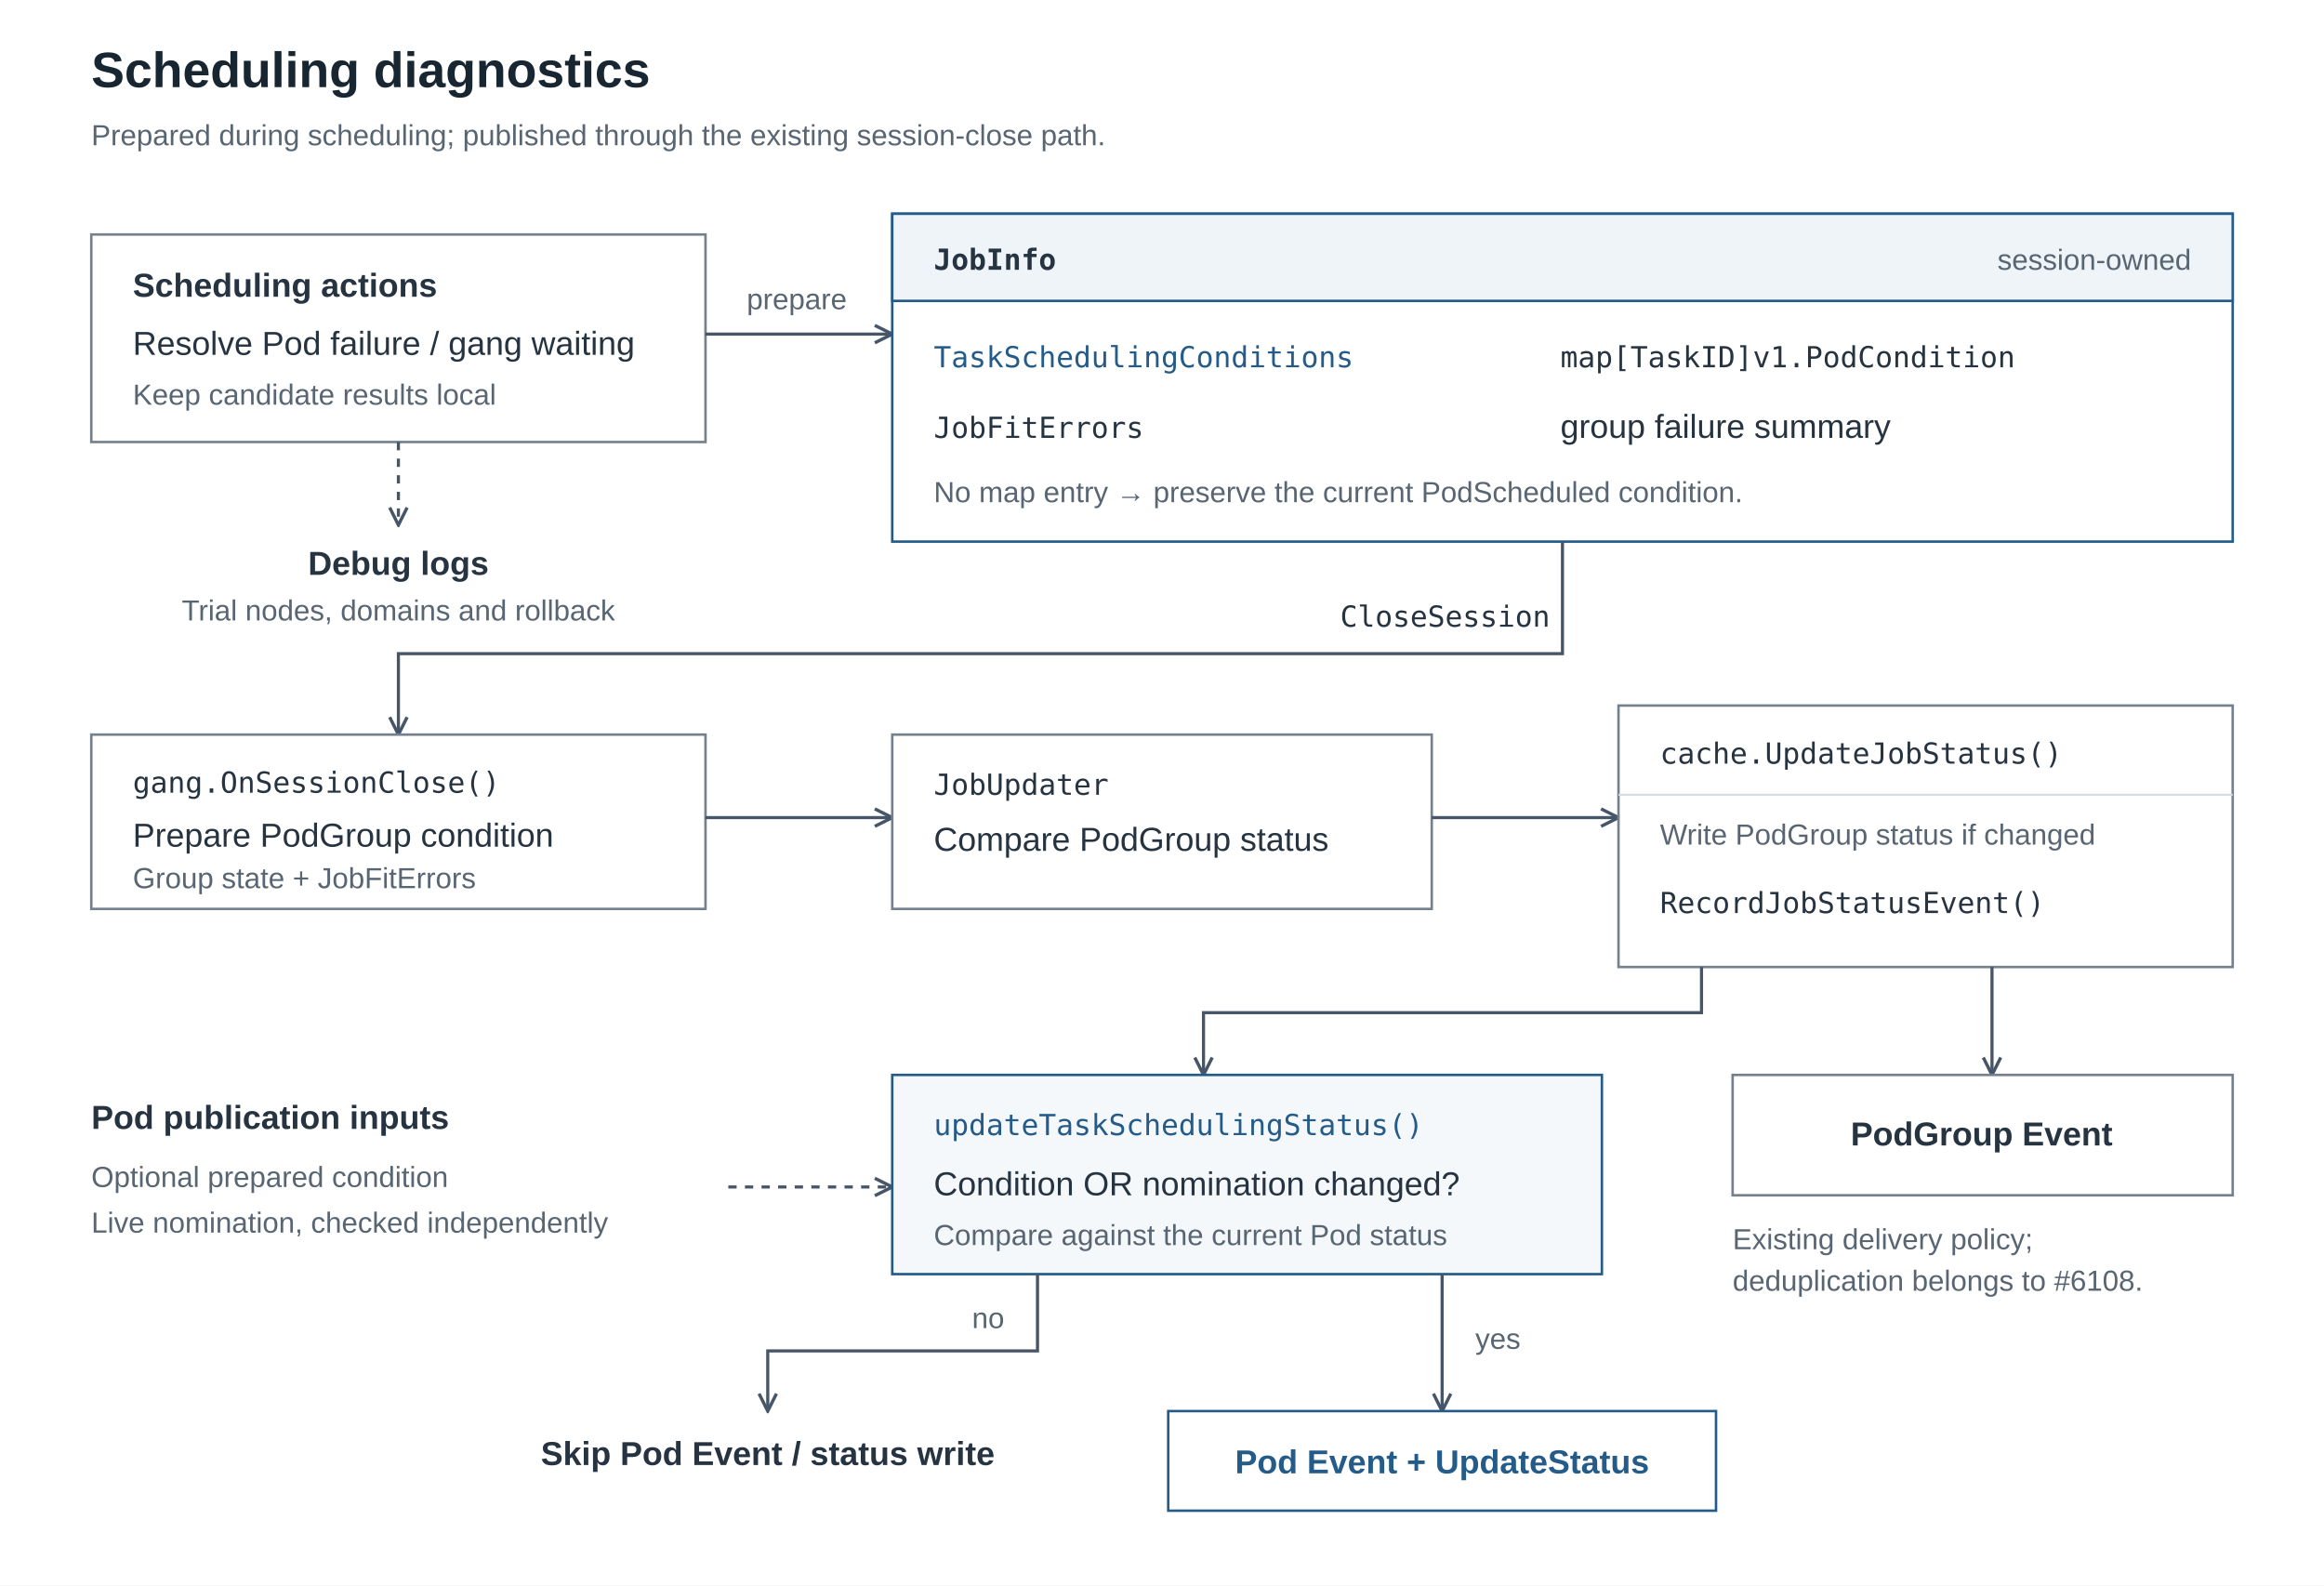
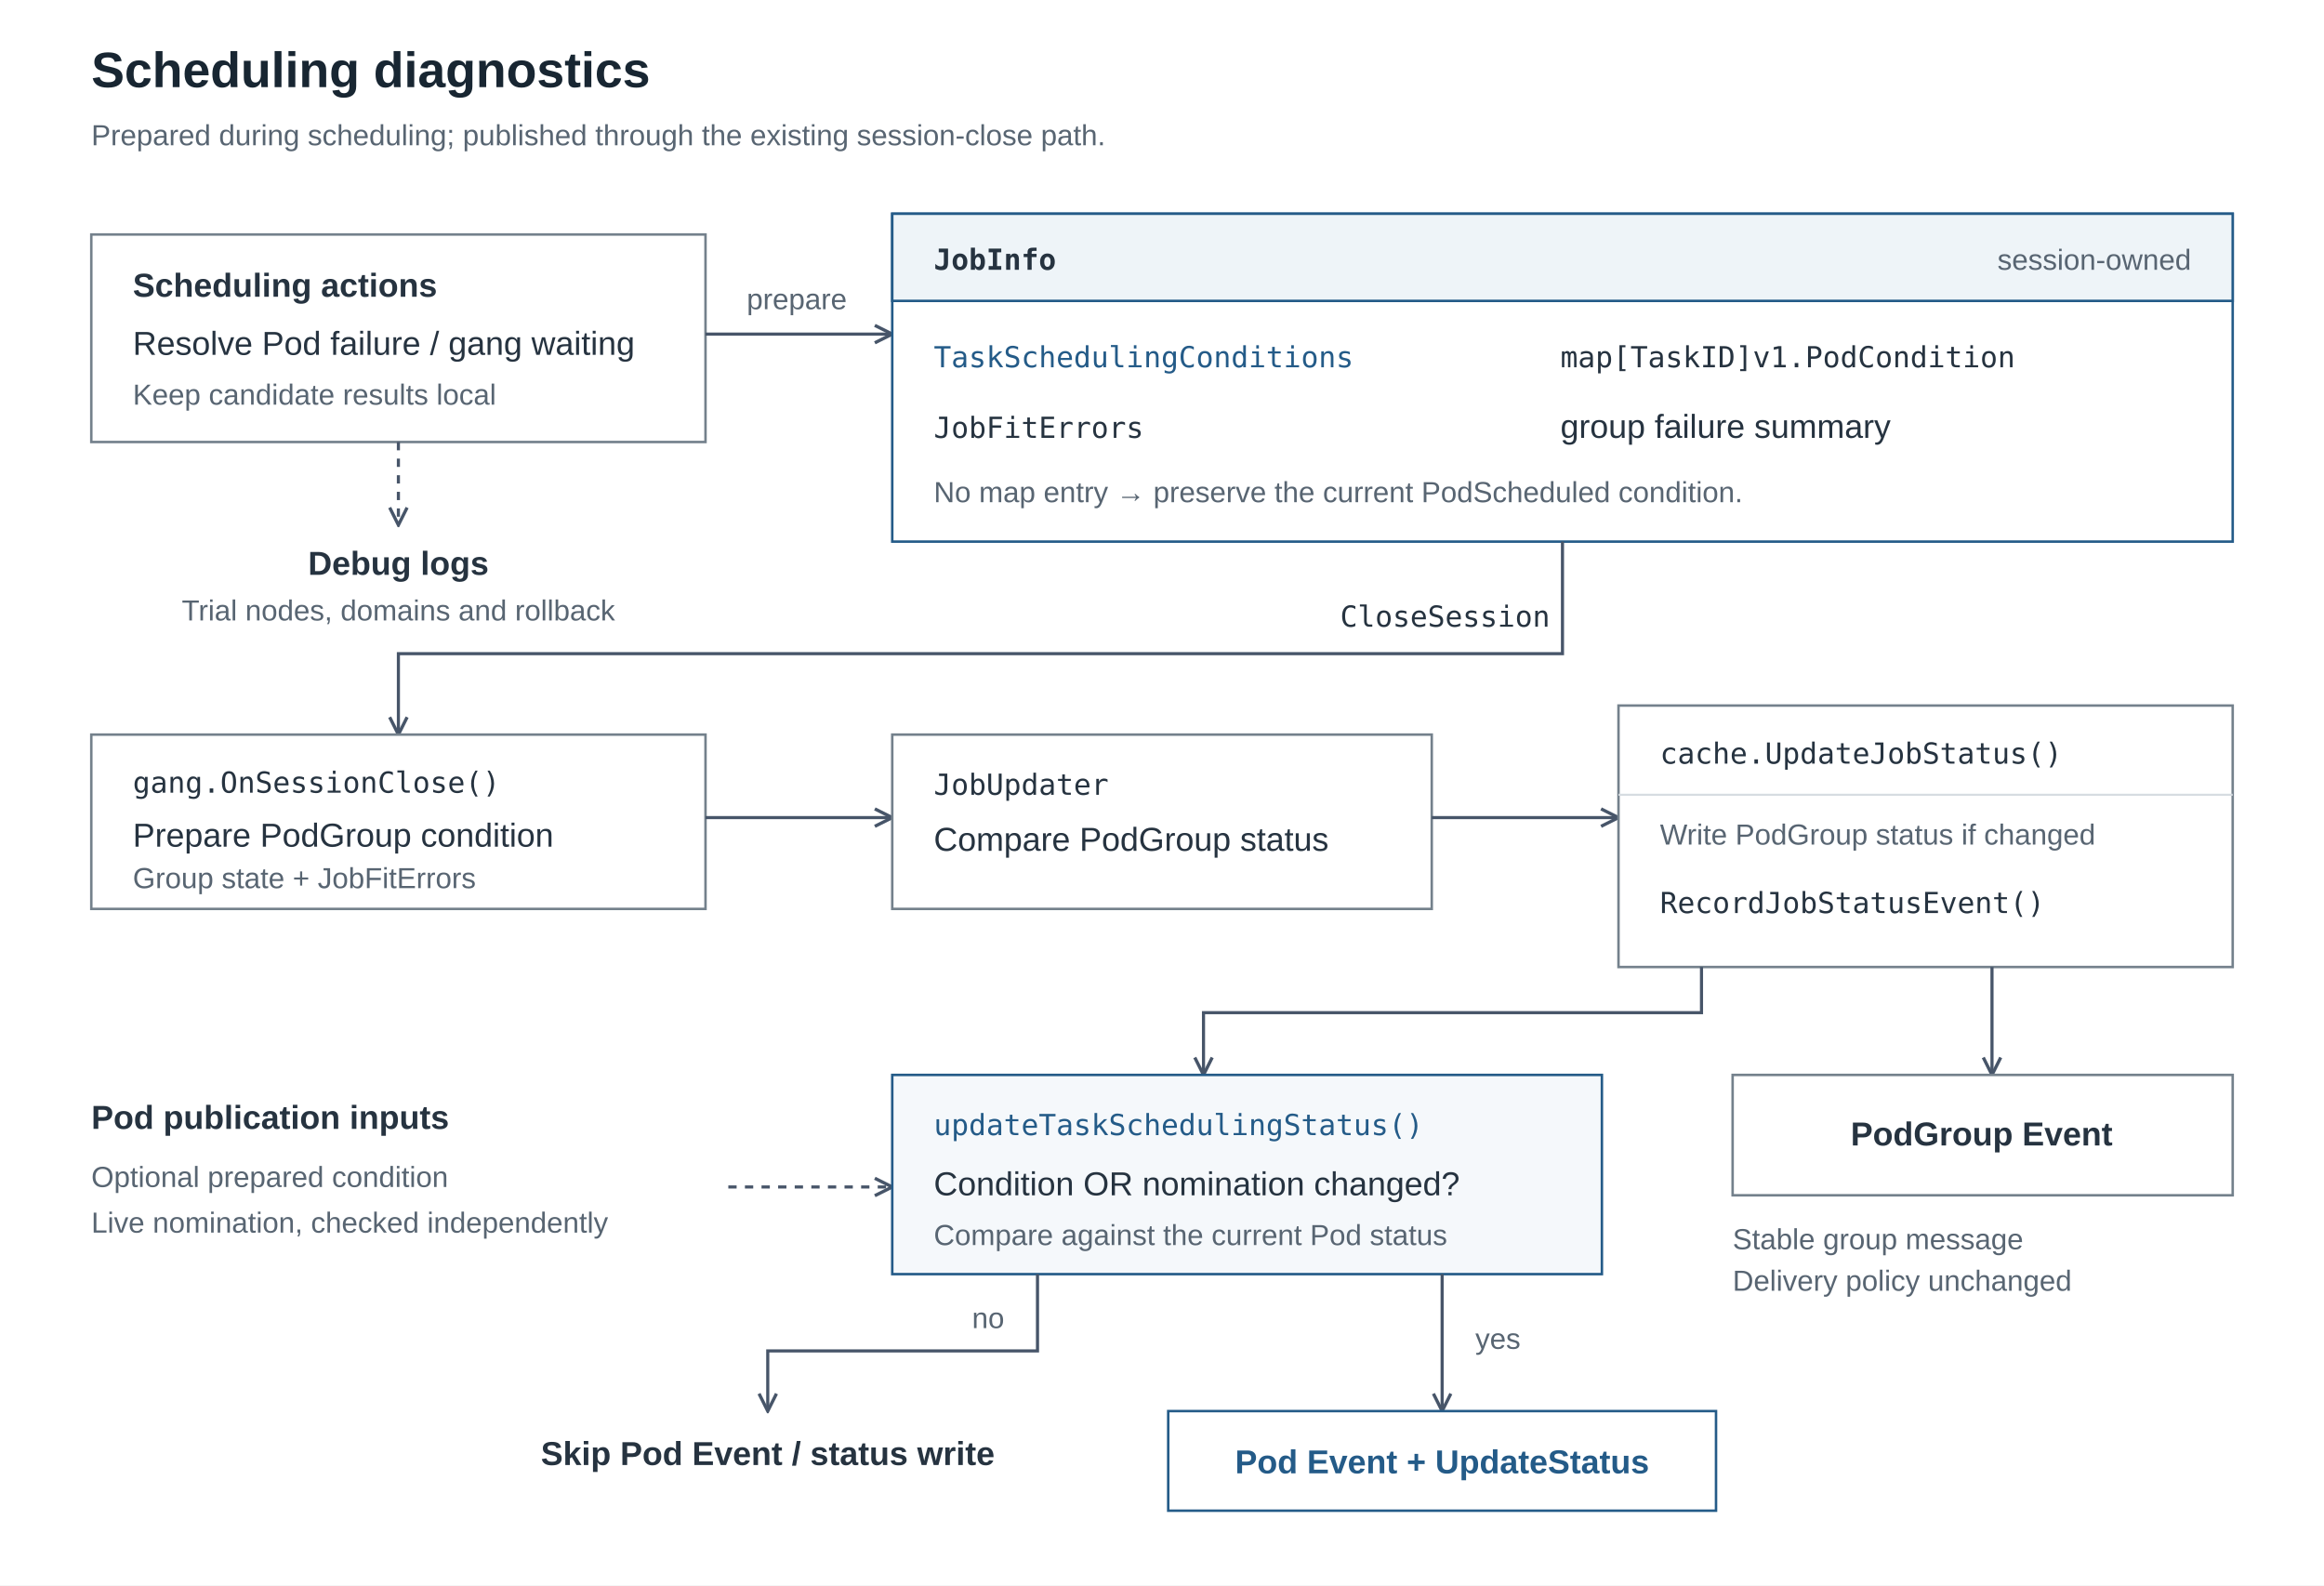
<svg xmlns="http://www.w3.org/2000/svg" width="1120" height="764" viewBox="0 0 1120 764" role="img" aria-labelledby="title desc">
  <defs>
    <marker id="arrow" viewBox="0 0 10 10" refX="9" refY="5" markerWidth="7" markerHeight="7" orient="auto">
      <path d="M1 1 L9 5 L1 9" fill="none" stroke="#475569" stroke-width="1.5" />
    </marker>
    <marker id="blue-arrow" viewBox="0 0 10 10" refX="9" refY="5" markerWidth="7" markerHeight="7" orient="auto">
      <path d="M1 1 L9 5 L1 9" fill="none" stroke="#245b88" stroke-width="1.5" />
    </marker>
  </defs>
  <style>
    text { font-family: Arial, Helvetica, sans-serif; font-size: 16px; fill: #263340; }
    .title { font-size: 24px; font-weight: 600; fill: #182632; }
    .label { font-size: 14px; fill: #586572; }
    .code { font-family: 'DejaVu Sans Mono', monospace; font-size: 14px; }
    .strong { font-weight: 600; }
    .blue { fill: #245b88; }
    .edge { fill: none; stroke: #475569; stroke-width: 1.5; marker-end: url(#arrow); }
    .accepted { fill: none; stroke: #245b88; stroke-width: 1.8; marker-end: url(#blue-arrow); }
    .rule { fill: none; stroke: #d6dce1; stroke-width: 1; }
    .lifeline { fill: none; stroke: #a4adb5; stroke-width: 1; stroke-dasharray: 5 5; }
  </style>
  <rect width="1120" height="764" fill="#fff" />
  <text x="44" y="42" class="title" text-anchor="start">Scheduling diagnostics</text>
  <text x="44" y="70" class="label" text-anchor="start">Prepared during scheduling; published through the existing session-close path.</text>
  <rect x="44" y="113" width="296" height="100" fill="#fff" stroke="#74818c" stroke-width="1.2" />
  <text x="64" y="143" class="strong" text-anchor="start">Scheduling actions</text>
  <text x="64" y="171" class="" text-anchor="start">Resolve Pod failure / gang waiting</text>
  <text x="64" y="195" class="label" text-anchor="start">Keep candidate results local</text>
  <path d="M340 161 H430" class="edge" />
  <text x="384" y="149" class="label" text-anchor="middle">prepare</text>
  <rect x="430" y="103" width="646" height="158" fill="#fff" stroke="#245b88" stroke-width="1.2" />
  <rect x="430" y="103" width="646" height="42" fill="#eef4f8" stroke="#245b88" stroke-width="1.2" />
  <text x="450" y="130" class="code strong" text-anchor="start">JobInfo</text>
  <text x="1056" y="130" class="label" text-anchor="end">session-owned</text>
  <text x="450" y="177" class="code blue" text-anchor="start">TaskSchedulingConditions</text>
  <text x="752" y="177" class="code" text-anchor="start">map[TaskID]v1.PodCondition</text>
  <text x="450" y="211" class="code" text-anchor="start">JobFitErrors</text>
  <text x="752" y="211" class="" text-anchor="start">group failure summary</text>
  <text x="450" y="242" class="label" text-anchor="start">No map entry → preserve the current PodScheduled condition.</text>
  <path d="M192 213 V253" class="edge" stroke-dasharray="4 4" />
  <text x="192" y="277" class="strong" text-anchor="middle">Debug logs</text>
  <text x="192" y="299" class="label" text-anchor="middle">Trial nodes, domains and rollback</text>
  <path d="M753 261 V315 H192 V354" class="edge" />
  <text x="747" y="302" class="code" text-anchor="end">CloseSession</text>
  <rect x="44" y="354" width="296" height="84" fill="#fff" stroke="#74818c" stroke-width="1.2" />
  <text x="64" y="382" class="code" text-anchor="start">gang.OnSessionClose()</text>
  <text x="64" y="408" class="" text-anchor="start">Prepare PodGroup condition</text>
  <text x="64" y="428" class="label" text-anchor="start">Group state + JobFitErrors</text>
  <path d="M340 394 H430" class="edge" />
  <rect x="430" y="354" width="260" height="84" fill="#fff" stroke="#74818c" stroke-width="1.2" />
  <text x="450" y="383" class="code" text-anchor="start">JobUpdater</text>
  <text x="450" y="410" class="" text-anchor="start">Compare PodGroup status</text>
  <path d="M690 394 H780" class="edge" />
  <rect x="780" y="340" width="296" height="126" fill="#fff" stroke="#74818c" stroke-width="1.2" />
  <text x="800" y="368" class="code" text-anchor="start">cache.UpdateJobStatus()</text>
  <path d="M780 383 H1076" class="rule" />
  <text x="800" y="407" class="label" text-anchor="start">Write PodGroup status if changed</text>
  <text x="800" y="440" class="code" text-anchor="start">RecordJobStatusEvent()</text>
  <path d="M820 466 V488 H580 V518" class="edge" />
  <path d="M960 466 V518" class="edge" />
  <rect x="835" y="518" width="241" height="58" fill="#fff" stroke="#74818c" stroke-width="1.2" />
  <text x="955" y="552" class="strong" text-anchor="middle">PodGroup Event</text>
-   <text x="835" y="602" class="label" text-anchor="start">Existing delivery policy;</text>
-   <text x="835" y="622" class="label" text-anchor="start">deduplication belongs to #6108.</text>
+   <text x="835" y="602" class="label" text-anchor="start">Stable group message</text>
+   <text x="835" y="622" class="label" text-anchor="start">Delivery policy unchanged</text>
  <text x="44" y="544" class="strong" text-anchor="start">Pod publication inputs</text>
  <text x="44" y="572" class="label" text-anchor="start">Optional prepared condition</text>
  <text x="44" y="594" class="label" text-anchor="start">Live nomination, checked independently</text>
  <path d="M351 572 H430" class="edge" stroke-dasharray="4 4" />
  <rect x="430" y="518" width="342" height="96" fill="#f5f8fb" stroke="#245b88" stroke-width="1.2" />
  <text x="450" y="547" class="code blue" text-anchor="start">updateTaskSchedulingStatus()</text>
  <text x="450" y="576" class="" text-anchor="start">Condition OR nomination changed?</text>
  <text x="450" y="600" class="label" text-anchor="start">Compare against the current Pod status</text>
  <path d="M500 614 V651 H370 V680" class="edge" />
  <path d="M695 614 V680" class="edge" />
  <text x="484" y="640" class="label" text-anchor="end">no</text>
  <text x="711" y="650" class="label" text-anchor="start">yes</text>
  <text x="370" y="706" class="strong" text-anchor="middle">Skip Pod Event / status write</text>
  <rect x="563" y="680" width="264" height="48" fill="#fff" stroke="#245b88" stroke-width="1.2" />
  <text x="695" y="710" class="strong blue" text-anchor="middle">Pod Event + UpdateStatus</text>
</svg>
